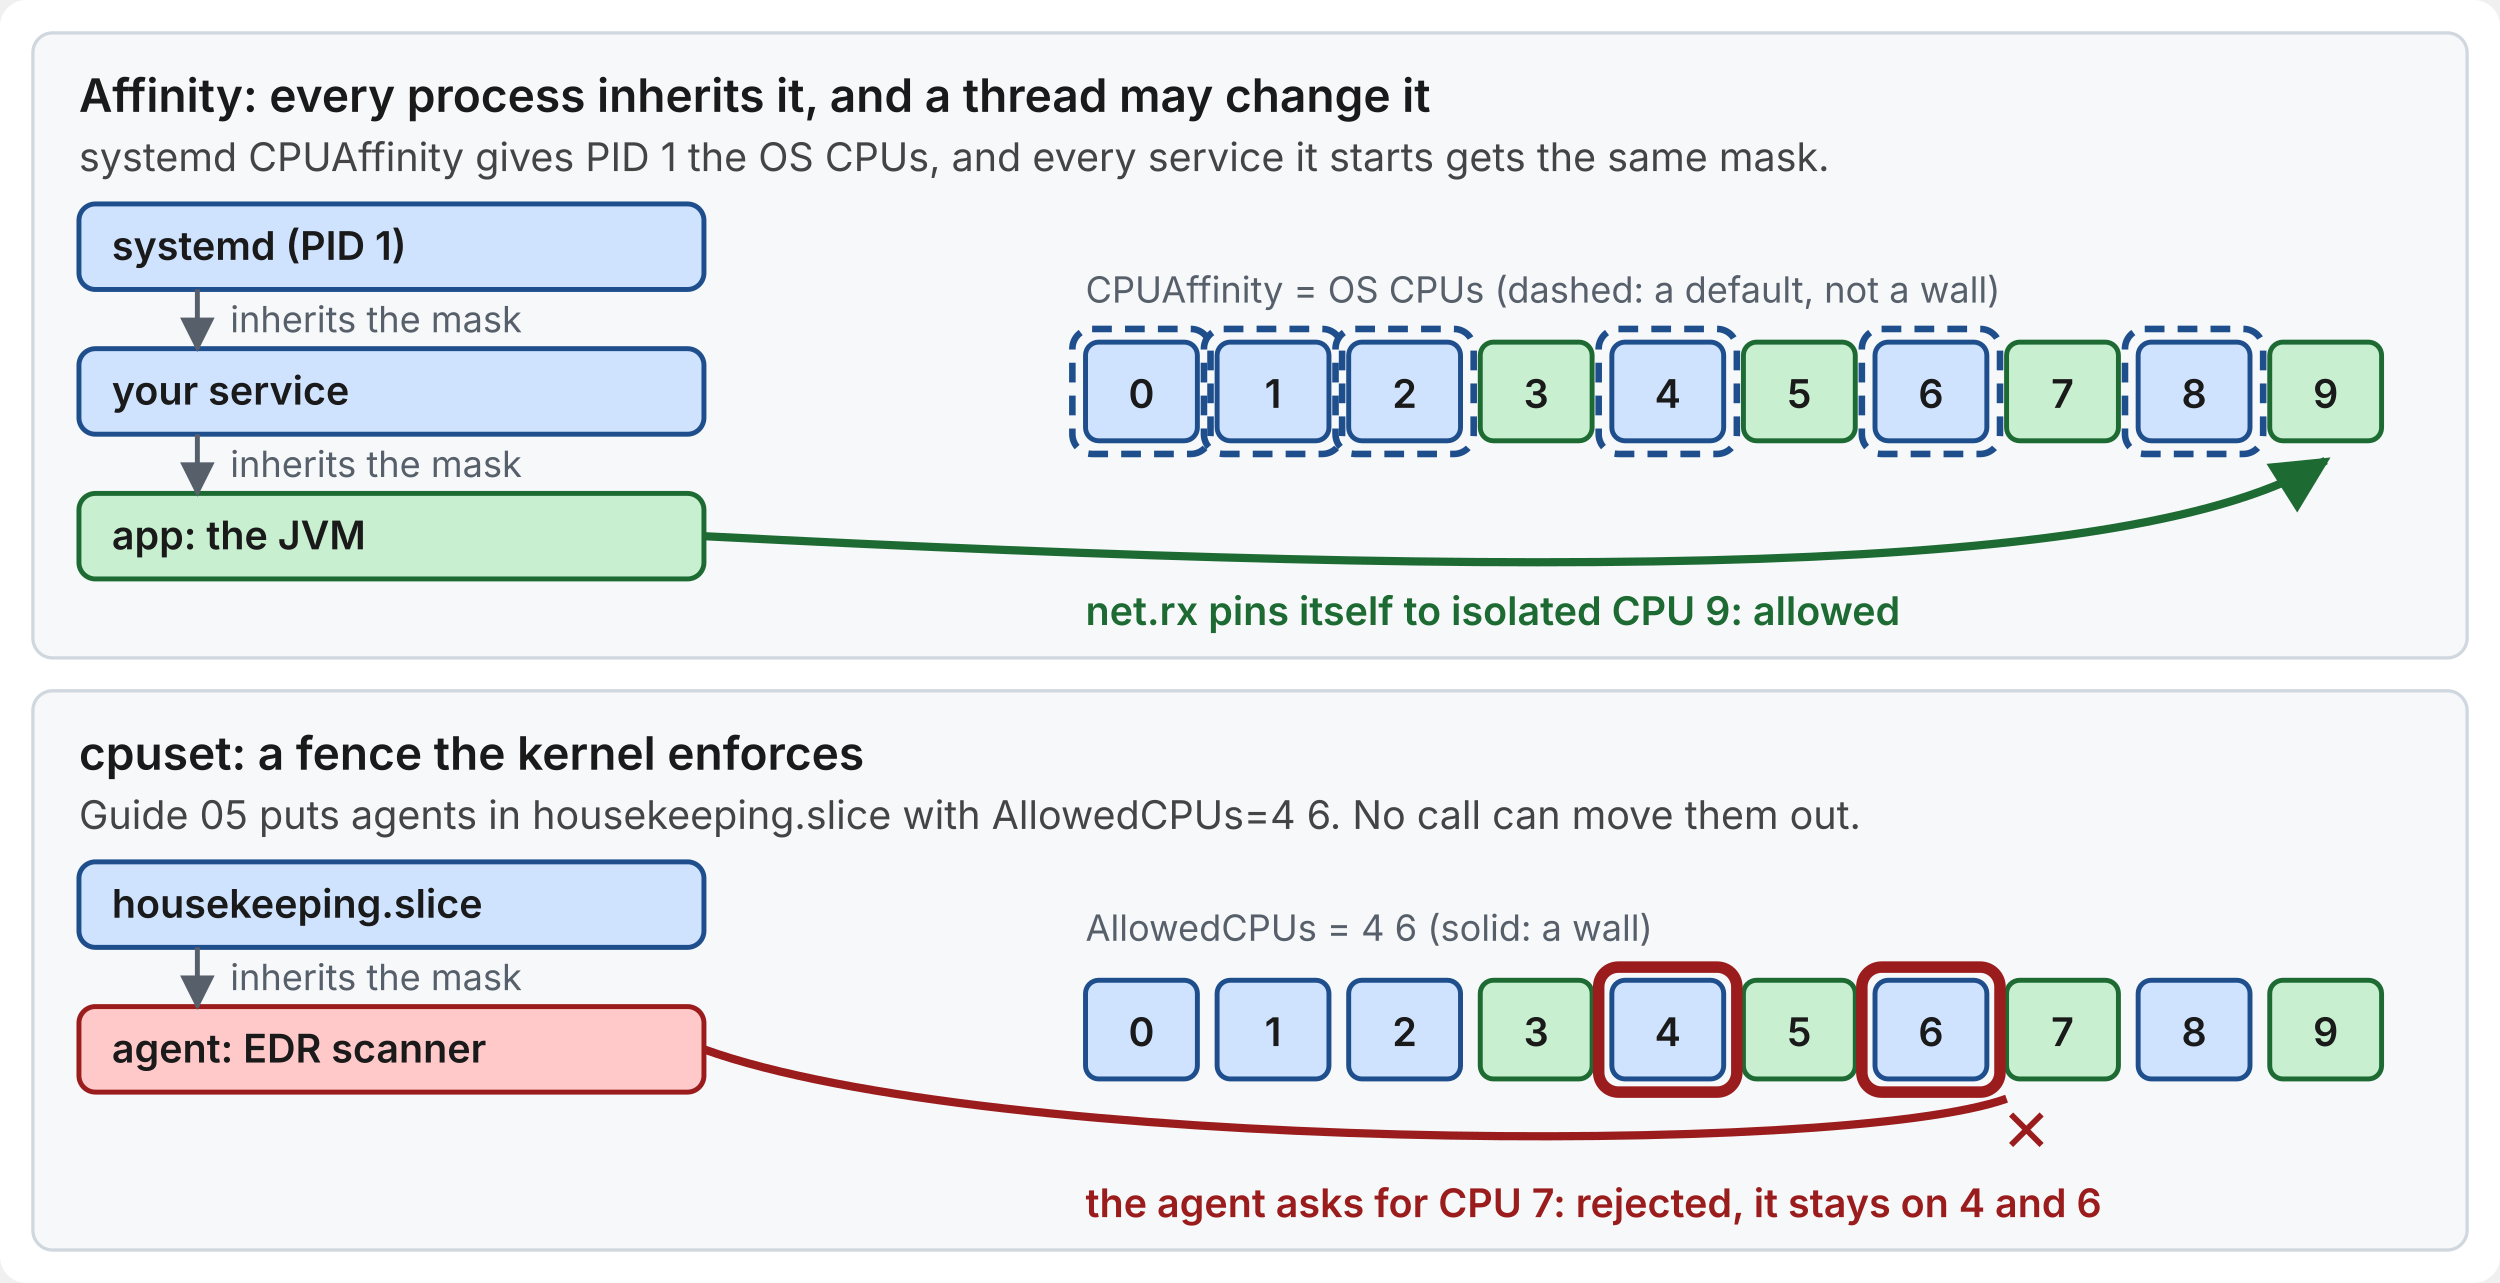
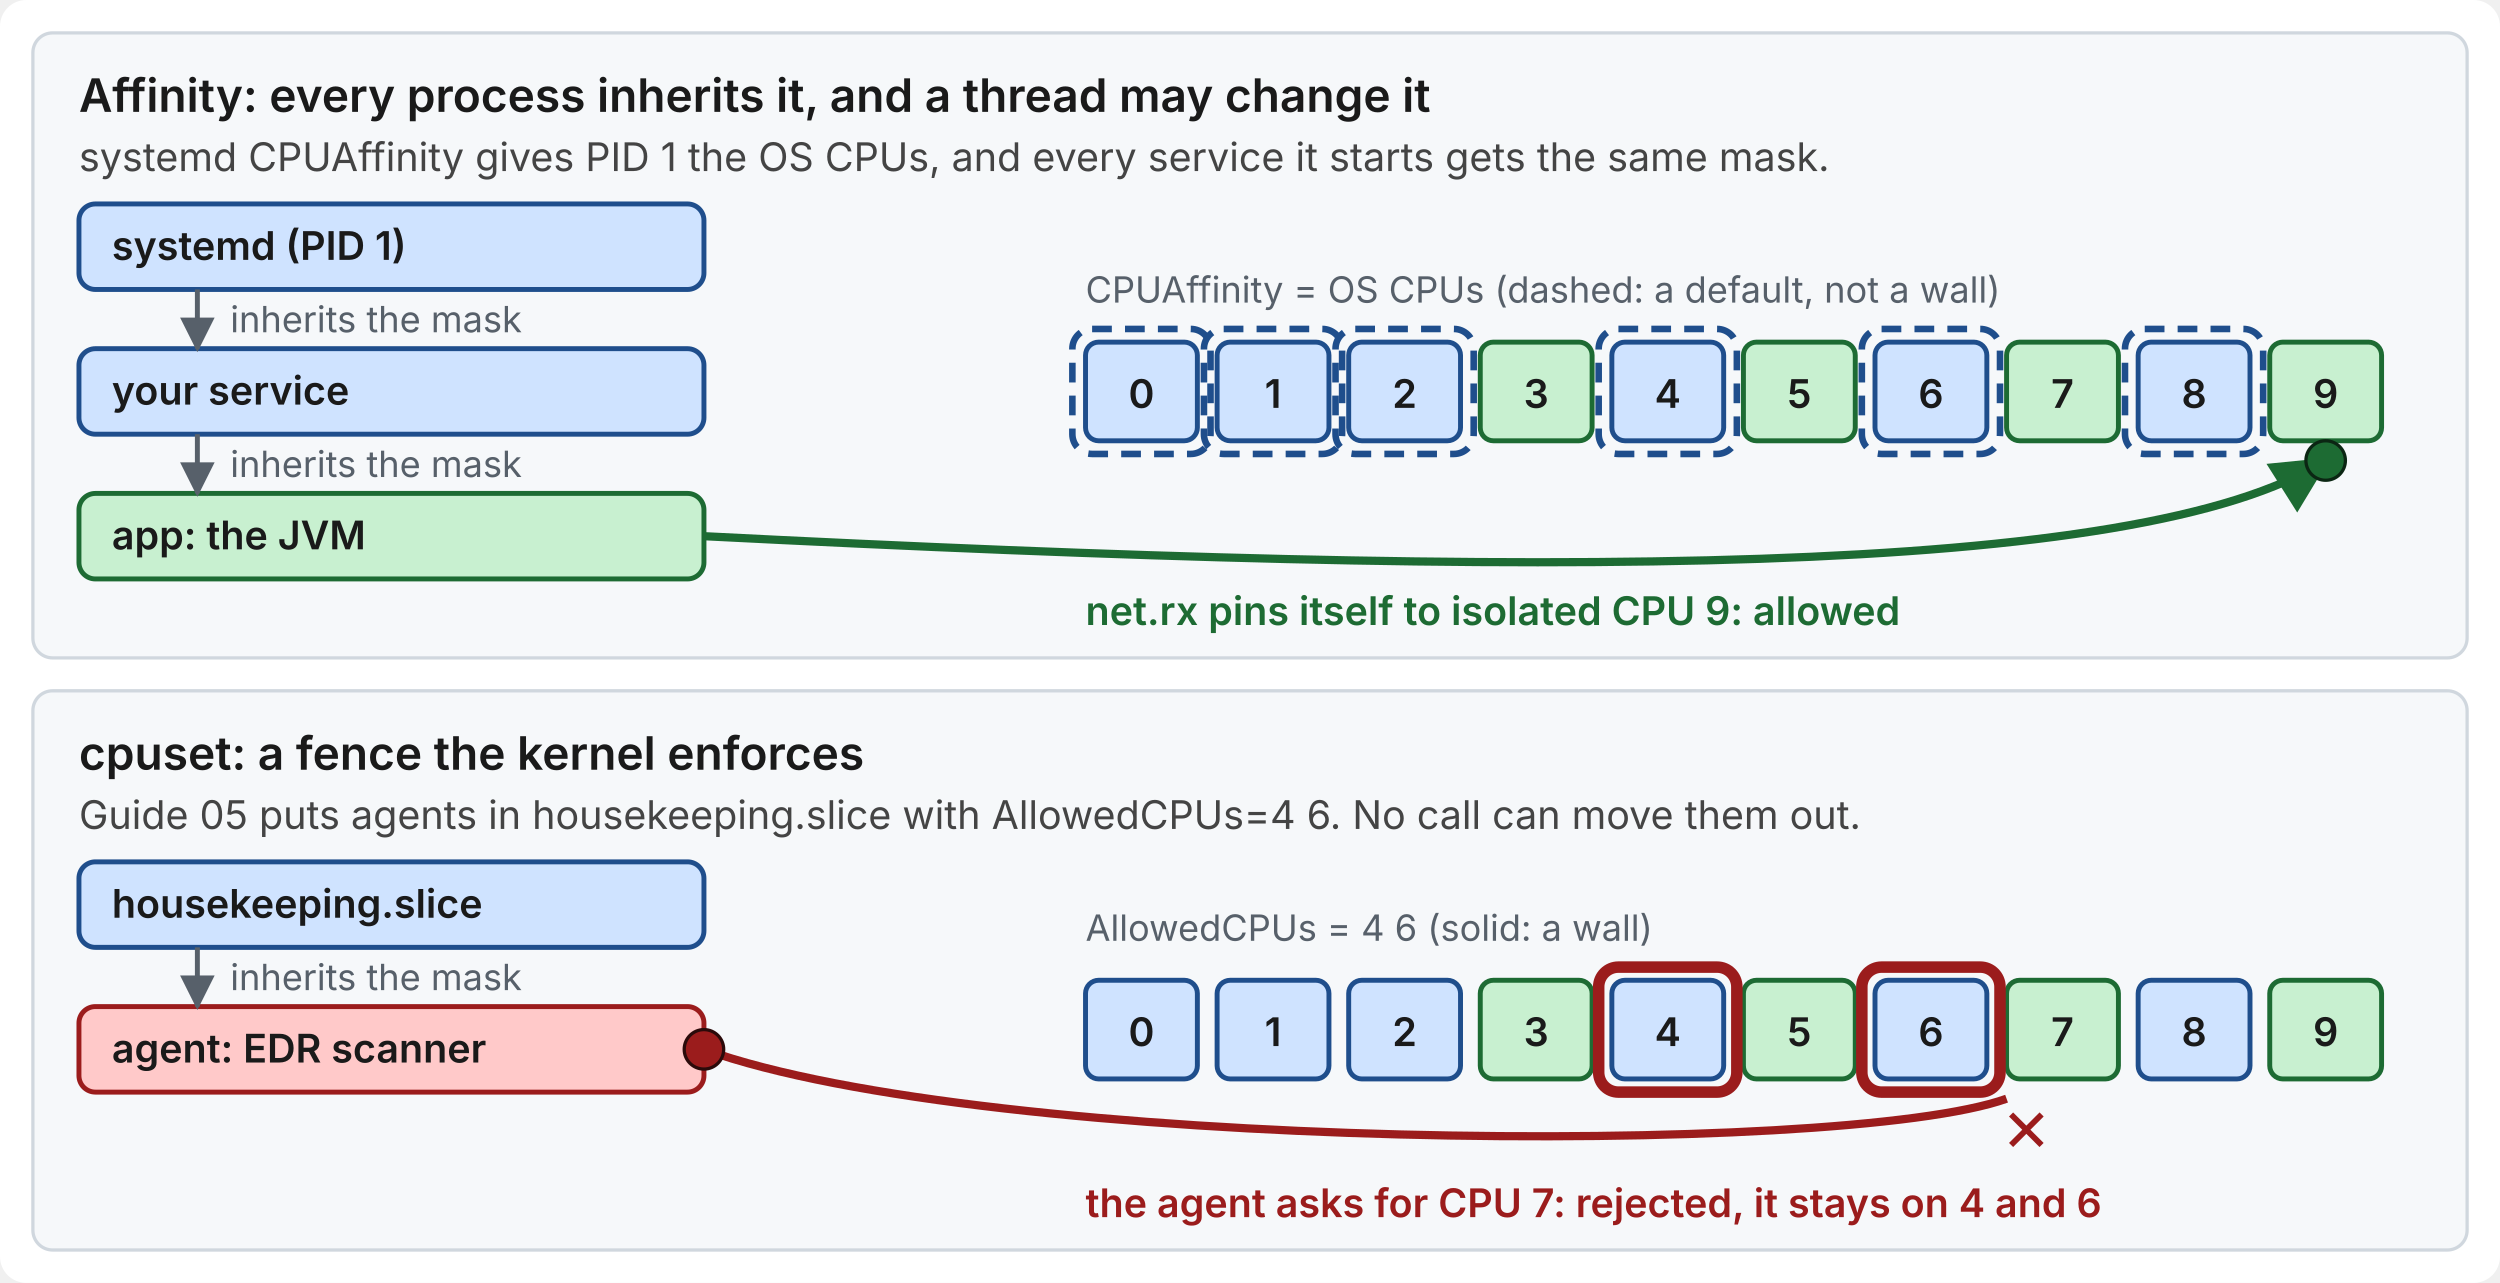
<svg xmlns="http://www.w3.org/2000/svg" viewBox="0 0 760 390" width="760" height="390" role="img" aria-labelledby="t d">
  <style>
  .bg { fill: #ffffff; }
  .lane { fill: #f6f8fa; stroke: #d0d7de; }
  .box { fill: #cfe3ff; stroke: #1f4e8c; stroke-width: 1.5; }
  .app { fill: #c8f0d0; stroke: #1d6b33; stroke-width: 1.5; }
  .wait { fill: #ffc9c9; stroke: #9b1c1c; stroke-width: 1.5; }
  .mut { fill: #eeeeee; stroke: #777777; stroke-width: 1.5; }
  .foc { fill: #ffd166; stroke: #8a5a00; stroke-width: 2; }
  .cap { font: 600 14px system-ui, -apple-system, "Segoe UI", sans-serif; fill: #1a1a1a; }
  .sub { font: 12px system-ui, -apple-system, "Segoe UI", sans-serif; fill: #444444; }
  .lbl { font: 600 12px system-ui, -apple-system, "Segoe UI", sans-serif; fill: #1a1a1a; }
  .mid { font: 600 12px system-ui, -apple-system, "Segoe UI", sans-serif; fill: #1a1a1a; text-anchor: middle; }
  .axis { font: 11px system-ui, -apple-system, "Segoe UI", sans-serif; fill: #57606a; }
  .note { font: 11px system-ui, -apple-system, "Segoe UI", sans-serif; fill: #57606a; text-anchor: end; }
  .head { stroke: #8a5a00; stroke-width: 2; stroke-dasharray: 4 3; }
  .arr { stroke: #57606a; stroke-width: 1.5; marker-end: url(#a); }
  .go { stroke: #1d6b33; stroke-width: 2.5; fill: none; marker-end: url(#ag); }
  .no { stroke: #9b1c1c; stroke-width: 2.5; fill: none; }
  .soft { fill: none; stroke: #1f4e8c; stroke-width: 2; stroke-dasharray: 6 4; }
  .hard { fill: none; stroke: #9b1c1c; stroke-width: 3.5; }
  .ok { font: 600 12px system-ui, -apple-system, "Segoe UI", sans-serif; fill: #1d6b33; }
  .bad { font: 600 12px system-ui, -apple-system, "Segoe UI", sans-serif; fill: #9b1c1c; }
  .x { font: 700 18px system-ui, -apple-system, "Segoe UI", sans-serif; fill: #9b1c1c; text-anchor: middle; }
+   .tk1 { fill: #1d6b33; stroke: #0b2613; stroke-width: 1; transform: translate(707px, 140px); animation: tk1 8s linear infinite; }
+   @keyframes tk1 { 0% { transform: translate(214px, 163px); } 6% { transform: translate(214px, 163px); } 8.59% { transform: translate(251.8px, 164.8px); } 11.1% { transform: translate(288.5px, 166.5px); } 13.52% { transform: translate(323.9px, 167.9px); } 15.86% { transform: translate(358.1px, 169.1px); } 18.11% { transform: translate(391px, 170px); } 20.27% { transform: translate(422.6px, 170.6px); } 22.35% { transform: translate(452.9px, 170.9px); } 24.32% { transform: translate(481.7px, 170.9px); } 26.19% { transform: translate(509.1px, 170.6px); } 27.97% { transform: translate(535.1px, 169.9px); } 29.65% { transform: translate(559.6px, 168.8px); } 31.22% { transform: translate(582.6px, 167.4px); } 32.69% { transform: translate(604px, 165.6px); } 34.05% { transform: translate(623.8px, 163.3px); } 35.3% { transform: translate(641.9px, 160.6px); } 36.45% { transform: translate(658.4px, 157.5px); } 37.5% { transform: translate(673.2px, 153.8px); } 38.43% { transform: translate(686.3px, 149.7px); } 39.26% { transform: translate(697.5px, 145.1px); } 40% { transform: translate(707px, 140px); } 100% { transform: translate(707px, 140px); } }
+   .pl2 { animation: pl2 8s linear infinite; }
+   @keyframes pl2 { 0%, 39.9% { fill: #c8f0d0; } 40%, 97% { fill: #8fe0a0; stroke-width: 3; } 100% { fill: #c8f0d0; } }
+   .tk3 { fill: #9b1c1c; stroke: #2b0a0a; stroke-width: 1; transform: translate(214px, 319px); animation: tk3 8s linear infinite; }
+   @keyframes tk3 { 0% { transform: translate(214px, 319px); } 48% { transform: translate(214px, 319px); } 48.75% { transform: translate(228.2px, 323.4px); } 49.59% { transform: translate(244.6px, 327.4px); } 50.54% { transform: translate(263.1px, 331px); } 51.57% { transform: translate(283.4px, 334.2px); } 52.66% { transform: translate(305.1px, 337px); } 53.82% { transform: translate(328px, 339.3px); } 55.01% { transform: translate(351.8px, 341.3px); } 56.23% { transform: translate(376.1px, 342.9px); } 57.47% { transform: translate(400.8px, 344.1px); } 58.71% { transform: translate(425.5px, 344.9px); } 59.93% { transform: translate(449.9px, 345.3px); } 61.13% { transform: translate(473.8px, 345.4px); } 62.28% { transform: translate(496.8px, 345.2px); } 63.38% { transform: translate(518.7px, 344.6px); } 64.41% { transform: translate(539.1px, 343.6px); } 65.35% { transform: translate(557.9px, 342.3px); } 66.19% { transform: translate(574.6px, 340.7px); } 66.92% { transform: translate(589.1px, 338.8px); } 67.53% { transform: translate(601px, 336.5px); } 68% { transform: translate(610px, 334px); } 74% { transform: translate(610px, 334px); } 74% { transform: translate(610px, 334px); } 74.47% { transform: translate(601px, 336.5px); } 75.08% { transform: translate(589.1px, 338.8px); } 75.81% { transform: translate(574.6px, 340.7px); } 76.65% { transform: translate(557.9px, 342.3px); } 77.59% { transform: translate(539.1px, 343.6px); } 78.62% { transform: translate(518.7px, 344.6px); } 79.72% { transform: translate(496.8px, 345.2px); } 80.87% { transform: translate(473.8px, 345.4px); } 82.07% { transform: translate(449.9px, 345.3px); } 83.29% { transform: translate(425.5px, 344.9px); } 84.53% { transform: translate(400.8px, 344.1px); } 85.77% { transform: translate(376.1px, 342.9px); } 86.99% { transform: translate(351.8px, 341.3px); } 88.18% { transform: translate(328px, 339.3px); } 89.34% { transform: translate(305.1px, 337px); } 90.43% { transform: translate(283.4px, 334.2px); } 91.46% { transform: translate(263.1px, 331px); } 92.41% { transform: translate(244.6px, 327.4px); } 93.25% { transform: translate(228.2px, 323.4px); } 94% { transform: translate(214px, 319px); } 100% { transform: translate(214px, 319px); } }
+   .ap4 { animation: ap4 8s linear infinite; }
+   @keyframes ap4 { 0%, 67.9% { opacity: 0; } 68%, 100% { opacity: 1; } }
  @media (prefers-color-scheme: dark) {
    svg &gt; * { filter: invert(0.88) hue-rotate(180deg); }
+   }
+   @media (prefers-reduced-motion: reduce) {
+     .tk1, .pl2, .tk3, .ap4 { animation: none; }
  }
</style>
  <rect class="bg" x="0" y="0" width="760" height="390" rx="8" />
  <defs>
    <marker id="a" viewBox="0 0 10 10" refX="9" refY="5" markerWidth="7" markerHeight="7" orient="auto">
      <path d="M0,0 L10,5 L0,10 z" fill="#57606a" />
    </marker>
    <marker id="ag" viewBox="0 0 10 10" refX="9" refY="5" markerWidth="7" markerHeight="7" orient="auto">
      <path d="M0,0 L10,5 L0,10 z" fill="#1d6b33" />
    </marker>
  </defs>
  <rect class="lane" x="10" y="10" width="740" height="190" rx="6" />
  <text class="cap" x="24" y="34">Affinity: every process inherits it, and a thread may change it</text>
  <text class="sub" x="24" y="52">systemd CPUAffinity gives PID 1 the OS CPUs, and every service it starts gets the same mask.</text>
  <rect class="box" x="24" y="62" width="190" height="26" rx="5" />
  <text class="lbl" x="34" y="79">systemd (PID 1)</text>
  <rect class="box" x="24" y="106" width="190" height="26" rx="5" />
  <text class="lbl" x="34" y="123">your service</text>
  <line class="arr" x1="60" y1="88" x2="60" y2="106" />
  <text class="axis" x="70" y="101">inherits the mask</text>
  <rect class="app" x="24" y="150" width="190" height="26" rx="5" />
  <text class="lbl" x="34" y="167">app: the JVM</text>
  <line class="arr" x1="60" y1="132" x2="60" y2="150" />
  <text class="axis" x="70" y="145">inherits the mask</text>
  <rect class="box" x="330" y="104" width="34" height="30" rx="4" />
  <text class="mid" x="347" y="124">0</text>
  <rect class="box" x="370" y="104" width="34" height="30" rx="4" />
  <text class="mid" x="387" y="124">1</text>
  <rect class="box" x="410" y="104" width="34" height="30" rx="4" />
  <text class="mid" x="427" y="124">2</text>
  <rect class="app" x="450" y="104" width="34" height="30" rx="4" />
  <text class="mid" x="467" y="124">3</text>
  <rect class="box" x="490" y="104" width="34" height="30" rx="4" />
  <text class="mid" x="507" y="124">4</text>
  <rect class="app" x="530" y="104" width="34" height="30" rx="4" />
  <text class="mid" x="547" y="124">5</text>
  <rect class="box" x="570" y="104" width="34" height="30" rx="4" />
  <text class="mid" x="587" y="124">6</text>
  <rect class="app" x="610" y="104" width="34" height="30" rx="4" />
  <text class="mid" x="627" y="124">7</text>
  <rect class="box" x="650" y="104" width="34" height="30" rx="4" />
  <text class="mid" x="667" y="124">8</text>
-   <rect class="app" x="690" y="104" width="34" height="30" rx="4" />
+   <rect class="app pl2" x="690" y="104" width="34" height="30" rx="4" />
  <text class="mid" x="707" y="124">9</text>
  <rect class="soft" x="326" y="100" width="42" height="38" rx="6" />
  <rect class="soft" x="366" y="100" width="42" height="38" rx="6" />
  <rect class="soft" x="406" y="100" width="42" height="38" rx="6" />
  <rect class="soft" x="486" y="100" width="42" height="38" rx="6" />
  <rect class="soft" x="566" y="100" width="42" height="38" rx="6" />
  <rect class="soft" x="646" y="100" width="42" height="38" rx="6" />
  <text class="axis" x="330" y="92">CPUAffinity = OS CPUs (dashed: a default, not a wall)</text>
  <path class="go" d="M214,163 C 470,176 650,176 707,140" />
  <text class="ok" x="330" y="190">net.rx pins itself to isolated CPU 9: allowed</text>
  <rect class="lane" x="10" y="210" width="740" height="170" rx="6" />
  <text class="cap" x="24" y="234">cpuset: a fence the kernel enforces</text>
  <text class="sub" x="24" y="252">Guide 05 puts agents in housekeeping.slice with AllowedCPUs=4 6. No call can move them out.</text>
  <rect class="box" x="24" y="262" width="190" height="26" rx="5" />
  <text class="lbl" x="34" y="279">housekeeping.slice</text>
  <rect class="wait" x="24" y="306" width="190" height="26" rx="5" />
  <text class="lbl" x="34" y="323">agent: EDR scanner</text>
  <line class="arr" x1="60" y1="288" x2="60" y2="306" />
  <text class="axis" x="70" y="301">inherits the mask</text>
  <rect class="box" x="330" y="298" width="34" height="30" rx="4" />
  <text class="mid" x="347" y="318">0</text>
  <rect class="box" x="370" y="298" width="34" height="30" rx="4" />
  <text class="mid" x="387" y="318">1</text>
  <rect class="box" x="410" y="298" width="34" height="30" rx="4" />
  <text class="mid" x="427" y="318">2</text>
  <rect class="app" x="450" y="298" width="34" height="30" rx="4" />
  <text class="mid" x="467" y="318">3</text>
  <rect class="box" x="490" y="298" width="34" height="30" rx="4" />
  <text class="mid" x="507" y="318">4</text>
  <rect class="app" x="530" y="298" width="34" height="30" rx="4" />
  <text class="mid" x="547" y="318">5</text>
  <rect class="box" x="570" y="298" width="34" height="30" rx="4" />
  <text class="mid" x="587" y="318">6</text>
  <rect class="app" x="610" y="298" width="34" height="30" rx="4" />
  <text class="mid" x="627" y="318">7</text>
  <rect class="box" x="650" y="298" width="34" height="30" rx="4" />
  <text class="mid" x="667" y="318">8</text>
  <rect class="app" x="690" y="298" width="34" height="30" rx="4" />
  <text class="mid" x="707" y="318">9</text>
  <rect class="hard" x="486" y="294" width="42" height="38" rx="6" />
  <rect class="hard" x="566" y="294" width="42" height="38" rx="6" />
  <text class="axis" x="330" y="286">AllowedCPUs = 4 6 (solid: a wall)</text>
  <path class="no" d="M214,319 C 300,350 560,352 610,334" />
-   <text class="x" x="616" y="350">✕</text>
+   <text class="x ap4" x="616" y="350">✕</text>
  <text class="bad" x="330" y="370">the agent asks for CPU 7: rejected, it stays on 4 and 6</text>
+   <circle class="tk1" cx="0" cy="0" r="6" />
+   <circle class="tk3" cx="0" cy="0" r="6" />
</svg>
